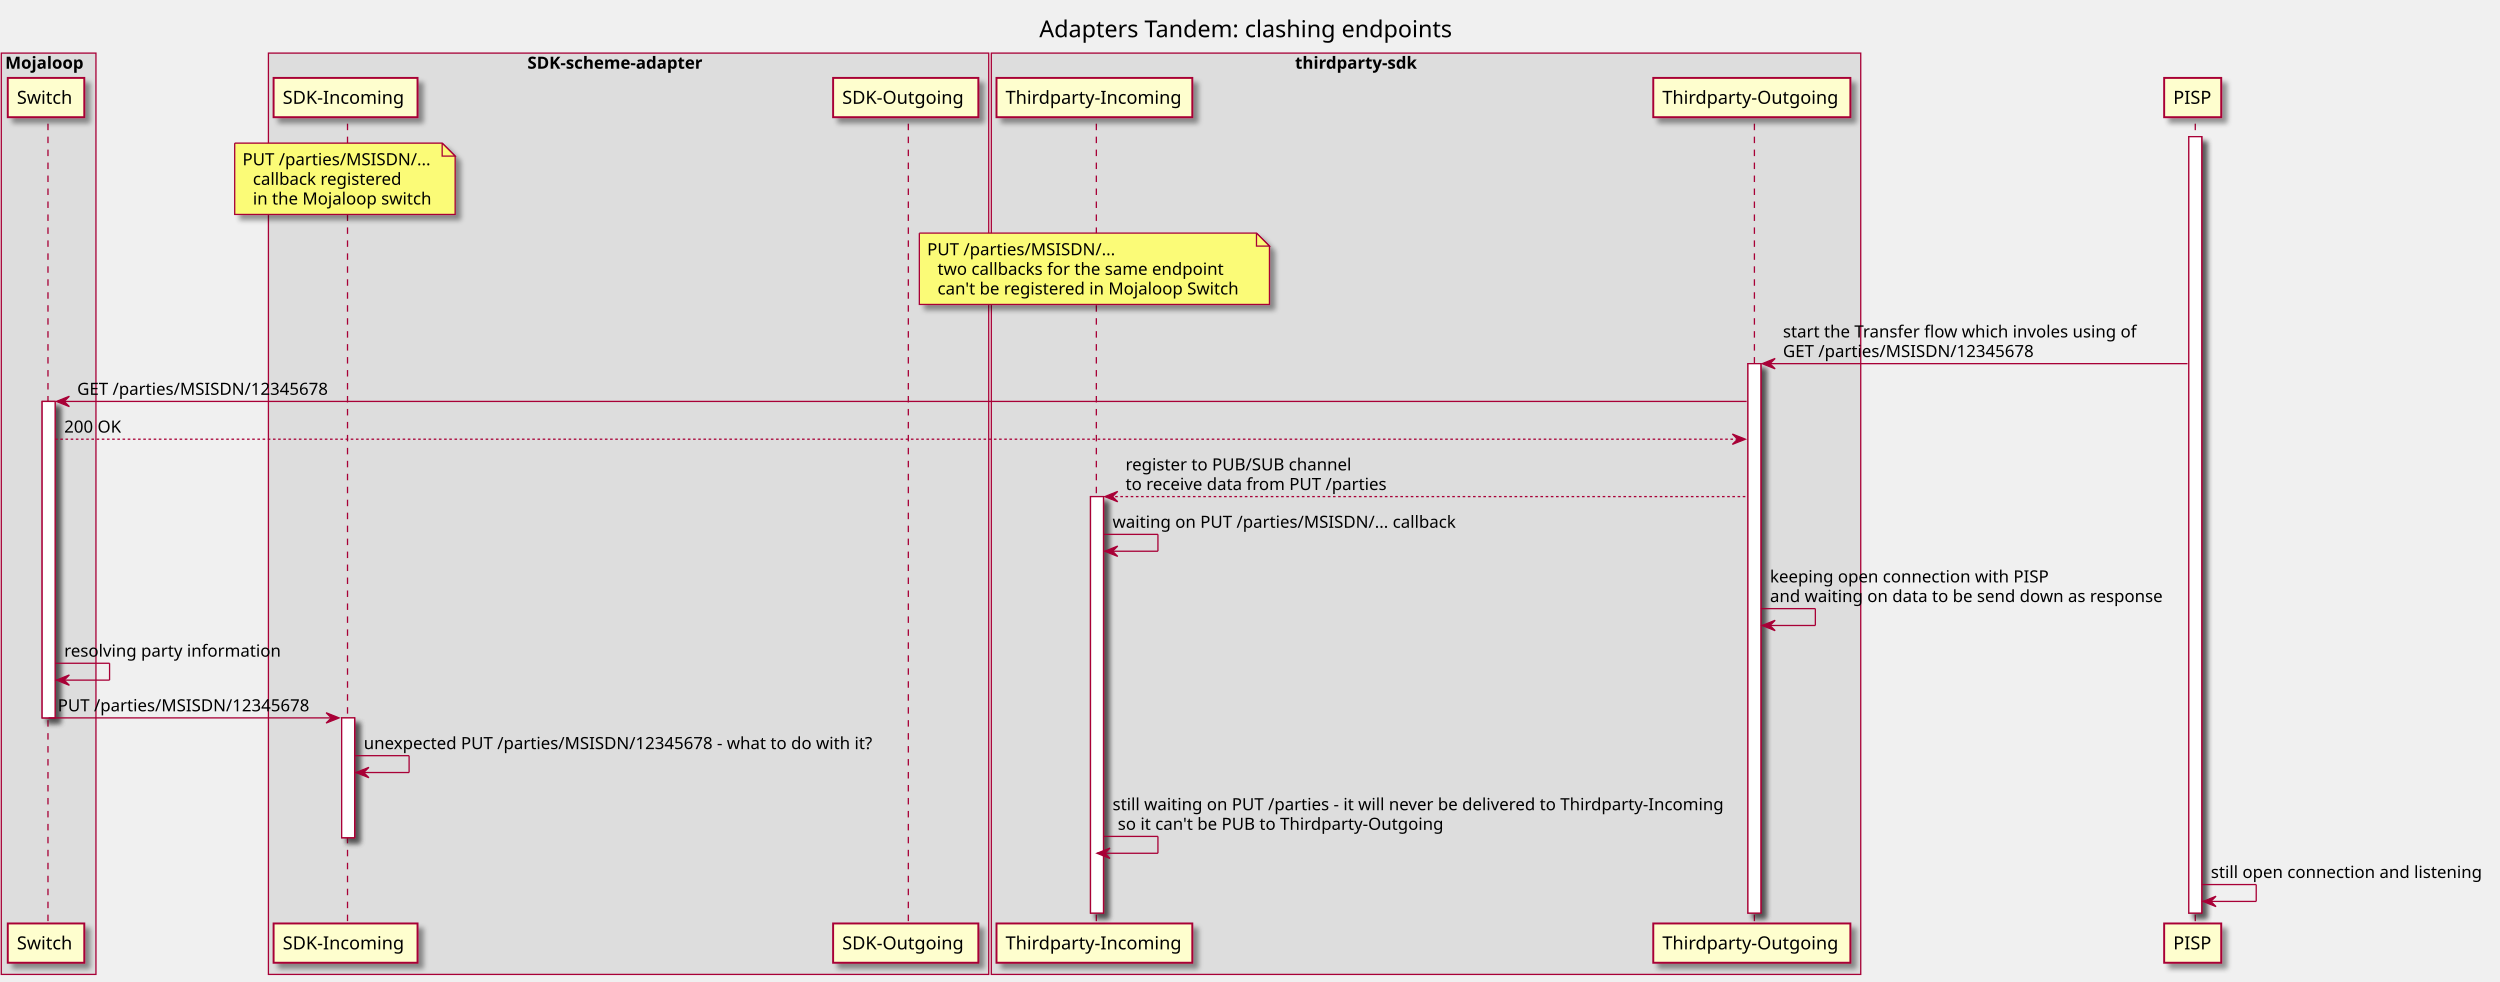
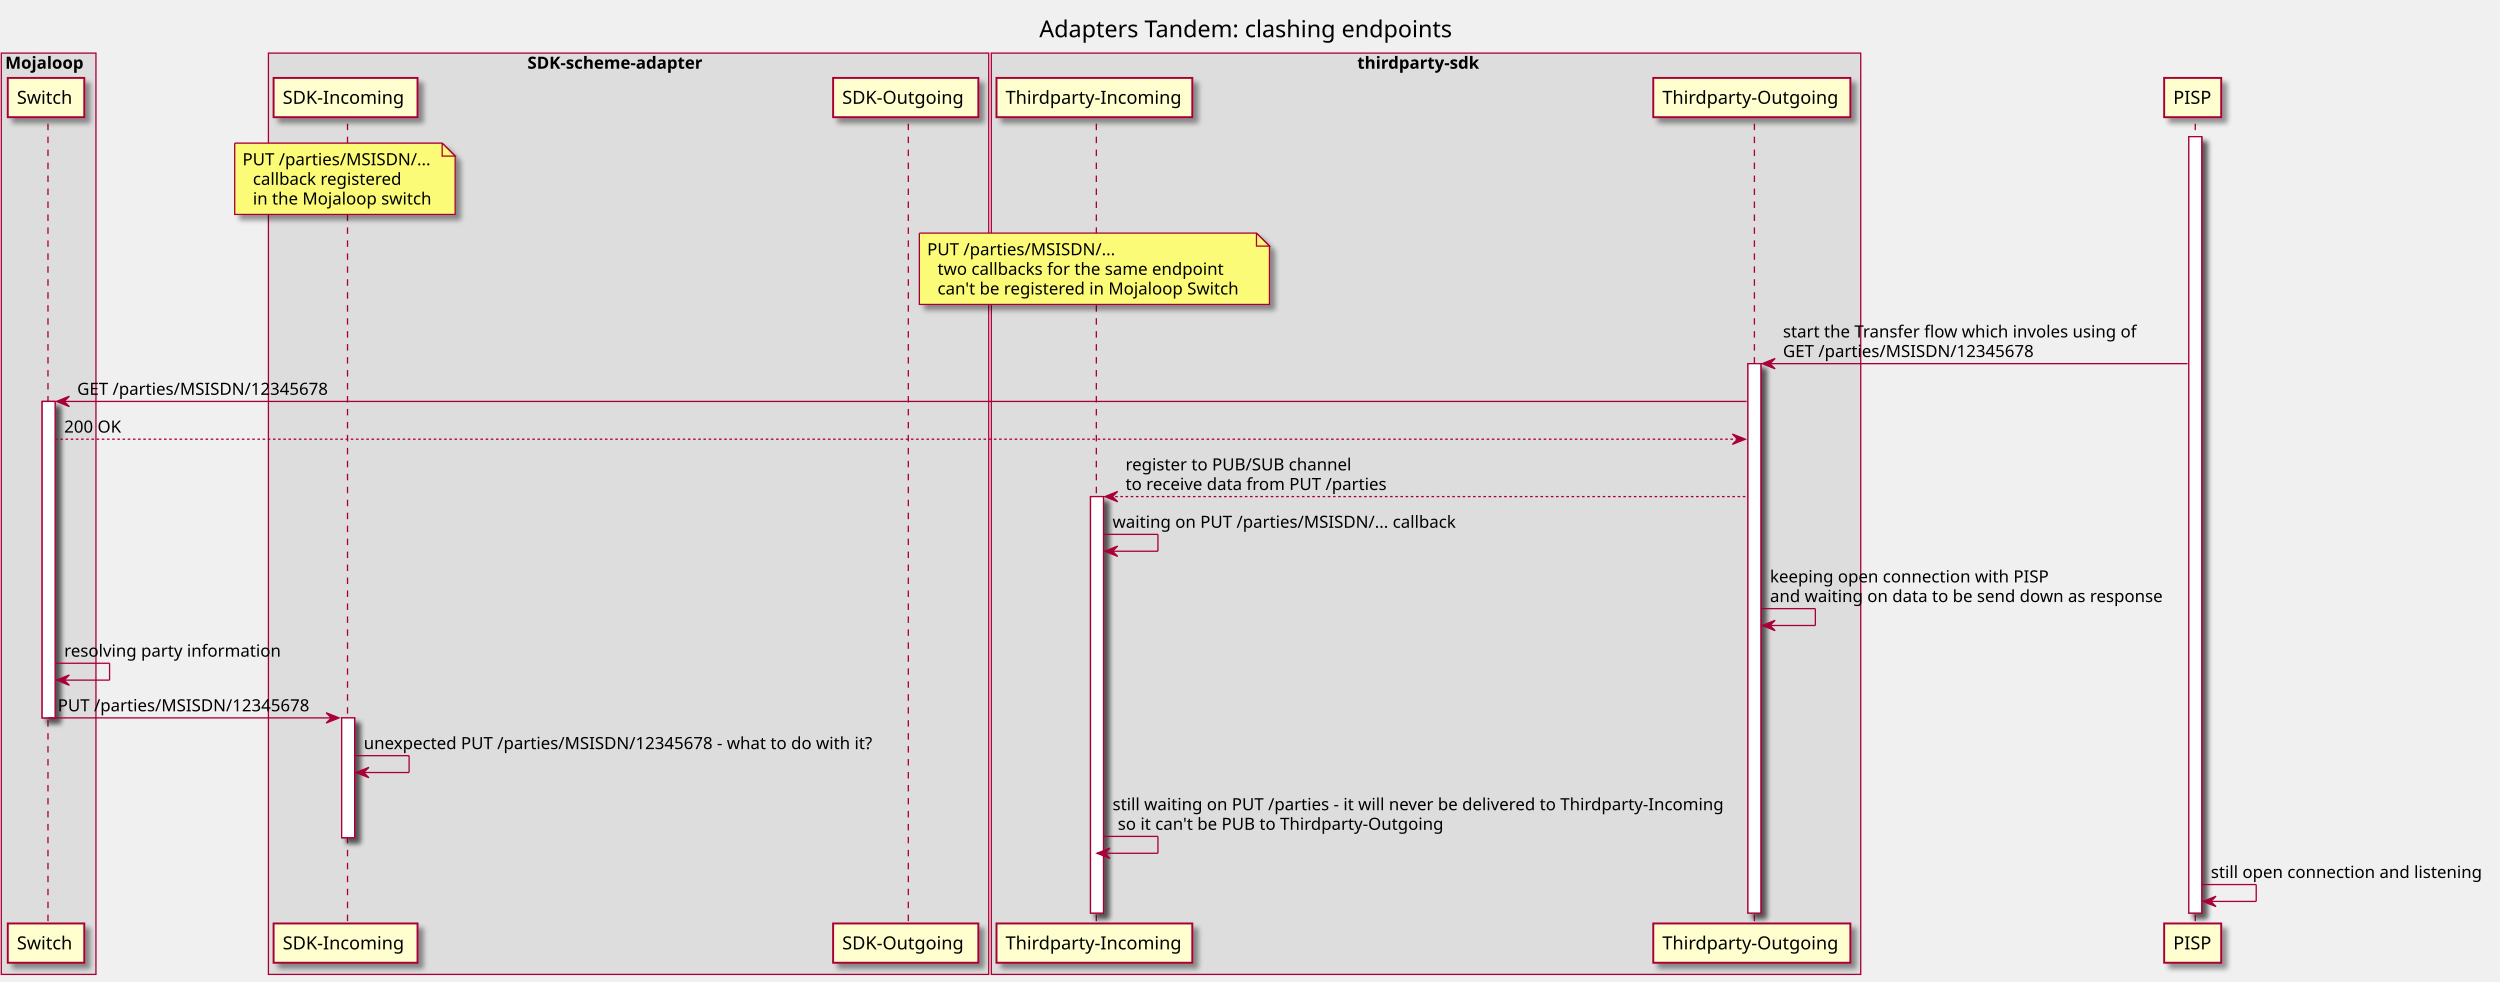
<svg xmlns="http://www.w3.org/2000/svg" height="757" preserveAspectRatio="none" style="width:1928px;height:757px" width="1928">
  <defs>
    <filter height="300%" id="a" width="300%" x="-1" y="-1">
      <feGaussianBlur result="blurOut" stdDeviation="2" />
      <feColorMatrix in="blurOut" result="blurOut2" values="0 0 0 0 0 0 0 0 0 0 0 0 0 0 0 0 0 0 .4 0" />
      <feOffset dx="4" dy="4" in="blurOut2" result="blurOut3" />
      <feBlend in="SourceGraphic" in2="blurOut3" />
    </filter>
  </defs>
  <text font-family="sans-serif" font-size="18" lengthAdjust="spacingAndGlyphs" textLength="330" x="801.5" y="28.708">
    Adapters Tandem: clashing endpoints
  </text>
  <path fill="#DDD" stroke="#a80036" d="M1 40.953h73v710.516H1z" />
  <text font-family="sans-serif" font-size="13" font-weight="bold" lengthAdjust="spacingAndGlyphs" textLength="67" x="4" y="53.02">
    Mojaloop
  </text>
  <path fill="#DDD" stroke="#a80036" d="M207 40.953h555.5v710.516H207z" />
  <text font-family="sans-serif" font-size="13" font-weight="bold" lengthAdjust="spacingAndGlyphs" textLength="156" x="406.75" y="53.02">
    SDK-scheme-adapter
  </text>
  <path fill="#DDD" stroke="#a80036" d="M764.5 40.953H1435v710.516H764.5z" />
-   <text font-family="sans-serif" font-size="13" font-weight="bold" lengthAdjust="spacingAndGlyphs" textLength="202" x="998.75" y="53.02">
+   <text font-family="sans-serif" font-size="13" font-weight="bold" lengthAdjust="spacingAndGlyphs" textLength="106" x="1046.75" y="53.02">
    thirdparty-sdk
  </text>
  <path fill="#FFF" filter="url(#a)" stroke="#a80036" d="M32.5 309.578h10v244.063h-10zM263.5 553.641h10v92.398h-10zM841 382.977h10v321.195h-10zM1348 280.445h10v423.727h-10zM1688 105.383h10v598.789h-10z" />
  <path stroke="#a80036" stroke-dasharray="5,5" d="M37 95.383v617.789M268 95.383v617.789M700.5 95.383v617.789M845.5 95.383v617.789M1353 95.383v617.789M1693 95.383v617.789" />
  <path fill="#FEFECE" filter="url(#a)" stroke="#a80036" stroke-width="1.5" d="M6 60.086h59v30.297H6z" />
  <text font-family="sans-serif" font-size="14" lengthAdjust="spacingAndGlyphs" textLength="45" x="13" y="80.081">
    Switch
  </text>
  <path fill="#FEFECE" filter="url(#a)" stroke="#a80036" stroke-width="1.5" d="M6 712.172h59v30.297H6z" />
  <text font-family="sans-serif" font-size="14" lengthAdjust="spacingAndGlyphs" textLength="45" x="13" y="732.167">
    Switch
  </text>
  <path fill="#FEFECE" filter="url(#a)" stroke="#a80036" stroke-width="1.5" d="M211 60.086h111v30.297H211z" />
  <text font-family="sans-serif" font-size="14" lengthAdjust="spacingAndGlyphs" textLength="97" x="218" y="80.081">
    SDK-Incoming
  </text>
  <path fill="#FEFECE" filter="url(#a)" stroke="#a80036" stroke-width="1.5" d="M211 712.172h111v30.297H211z" />
  <text font-family="sans-serif" font-size="14" lengthAdjust="spacingAndGlyphs" textLength="97" x="218" y="732.167">
    SDK-Incoming
  </text>
  <path fill="#FEFECE" filter="url(#a)" stroke="#a80036" stroke-width="1.5" d="M642.5 60.086h112v30.297h-112z" />
  <text font-family="sans-serif" font-size="14" lengthAdjust="spacingAndGlyphs" textLength="98" x="649.5" y="80.081">
    SDK-Outgoing
  </text>
  <path fill="#FEFECE" filter="url(#a)" stroke="#a80036" stroke-width="1.5" d="M642.5 712.172h112v30.297h-112z" />
  <text font-family="sans-serif" font-size="14" lengthAdjust="spacingAndGlyphs" textLength="98" x="649.5" y="732.167">
    SDK-Outgoing
  </text>
  <path fill="#FEFECE" filter="url(#a)" stroke="#a80036" stroke-width="1.5" d="M768.5 60.086h151v30.297h-151z" />
  <text font-family="sans-serif" font-size="14" lengthAdjust="spacingAndGlyphs" textLength="137" x="775.5" y="80.081">
    Thirdparty-Incoming
  </text>
  <path fill="#FEFECE" filter="url(#a)" stroke="#a80036" stroke-width="1.5" d="M768.5 712.172h151v30.297h-151z" />
  <text font-family="sans-serif" font-size="14" lengthAdjust="spacingAndGlyphs" textLength="137" x="775.5" y="732.167">
    Thirdparty-Incoming
  </text>
  <path fill="#FEFECE" filter="url(#a)" stroke="#a80036" stroke-width="1.5" d="M1275 60.086h152v30.297h-152z" />
  <text font-family="sans-serif" font-size="14" lengthAdjust="spacingAndGlyphs" textLength="138" x="1282" y="80.081">
    Thirdparty-Outgoing
  </text>
  <path fill="#FEFECE" filter="url(#a)" stroke="#a80036" stroke-width="1.5" d="M1275 712.172h152v30.297h-152z" />
  <text font-family="sans-serif" font-size="14" lengthAdjust="spacingAndGlyphs" textLength="138" x="1282" y="732.167">
    Thirdparty-Outgoing
  </text>
  <path fill="#FEFECE" filter="url(#a)" stroke="#a80036" stroke-width="1.5" d="M1669 60.086h44v30.297h-44z" />
  <text font-family="sans-serif" font-size="14" lengthAdjust="spacingAndGlyphs" textLength="30" x="1676" y="80.081">
    PISP
  </text>
  <path fill="#FEFECE" filter="url(#a)" stroke="#a80036" stroke-width="1.5" d="M1669 712.172h44v30.297h-44z" />
  <text font-family="sans-serif" font-size="14" lengthAdjust="spacingAndGlyphs" textLength="30" x="1676" y="732.167">
    PISP
  </text>
  <path fill="#FFF" filter="url(#a)" stroke="#a80036" d="M32.5 309.578h10v244.063h-10zM263.5 553.641h10v92.398h-10zM841 382.977h10v321.195h-10zM1348 280.445h10v423.727h-10zM1688 105.383h10v598.789h-10z" />
  <path d="M181 110.383v55h170v-45l-10-10H181" fill="#FBFB77" filter="url(#a)" stroke="#a80036" />
  <path d="M341 110.383v10h10l-10-10" fill="#FBFB77" stroke="#a80036" />
  <text font-family="sans-serif" font-size="13" lengthAdjust="spacingAndGlyphs" textLength="149" x="187" y="127.45">
    PUT /parties/MSISDN/...
  </text>
  <text font-family="sans-serif" font-size="13" lengthAdjust="spacingAndGlyphs" textLength="120" x="195" y="142.583">
    callback registered
  </text>
  <text font-family="sans-serif" font-size="13" lengthAdjust="spacingAndGlyphs" textLength="140" x="195" y="157.715">
    in the Mojaloop switch
  </text>
  <path d="M709 179.781v55h270v-45l-10-10H709" fill="#FBFB77" filter="url(#a)" stroke="#a80036" />
  <path d="M969 179.781v10h10l-10-10" fill="#FBFB77" stroke="#a80036" />
  <text font-family="sans-serif" font-size="13" lengthAdjust="spacingAndGlyphs" textLength="149" x="715" y="196.848">
    PUT /parties/MSISDN/...
  </text>
  <text font-family="sans-serif" font-size="13" lengthAdjust="spacingAndGlyphs" textLength="230" x="723" y="211.981">
    two callbacks for the same endpoint
  </text>
  <text font-family="sans-serif" font-size="13" lengthAdjust="spacingAndGlyphs" textLength="241" x="723" y="227.114">
    can't be registered in Mojaloop Switch
  </text>
  <path fill="#A80036" stroke="#a80036" d="M1369 276.445l-10 4 10 4-4-4z" />
  <path stroke="#a80036" d="M1363 280.445h324" />
  <text font-family="sans-serif" font-size="13" lengthAdjust="spacingAndGlyphs" textLength="280" x="1375" y="260.247">
    start the Transfer flow which involes using of
  </text>
  <text font-family="sans-serif" font-size="13" lengthAdjust="spacingAndGlyphs" textLength="201" x="1375" y="275.379">
    GET /parties/MSISDN/12345678
  </text>
  <path fill="#A80036" stroke="#a80036" d="M53.5 305.578l-10 4 10 4-4-4z" />
  <path stroke="#a80036" d="M47.5 309.578H1347" />
  <text font-family="sans-serif" font-size="13" lengthAdjust="spacingAndGlyphs" textLength="201" x="59.5" y="304.512">
    GET /parties/MSISDN/12345678
  </text>
  <path fill="#A80036" stroke="#a80036" d="M1336 334.71l10 4-10 4 4-4z" />
  <path stroke="#a80036" stroke-dasharray="2,2" d="M42.5 338.711H1342" />
  <text font-family="sans-serif" font-size="13" lengthAdjust="spacingAndGlyphs" textLength="46" x="49.5" y="333.645">
    200 OK
  </text>
  <path fill="#A80036" stroke="#a80036" d="M862 378.977l-10 4 10 4-4-4z" />
  <path stroke="#a80036" stroke-dasharray="2,2" d="M856 382.977h491" />
  <text font-family="sans-serif" font-size="13" lengthAdjust="spacingAndGlyphs" textLength="183" x="868" y="362.778">
    register to PUB/SUB channel
  </text>
  <text font-family="sans-serif" font-size="13" lengthAdjust="spacingAndGlyphs" textLength="211" x="868" y="377.911">
    to receive data from PUT /parties
  </text>
  <path stroke="#a80036" d="M851 412.109h42M893 412.109v13M852 425.109h41" />
  <path fill="#A80036" stroke="#a80036" d="M862 421.11l-10 4 10 4-4-4z" />
  <text font-family="sans-serif" font-size="13" lengthAdjust="spacingAndGlyphs" textLength="272" x="858" y="407.043">
    waiting on PUT /parties/MSISDN/... callback
  </text>
  <path stroke="#a80036" d="M1358 469.375h42M1400 469.375v13M1359 482.375h41" />
  <path fill="#A80036" stroke="#a80036" d="M1369 478.375l-10 4 10 4-4-4z" />
  <text font-family="sans-serif" font-size="13" lengthAdjust="spacingAndGlyphs" textLength="221" x="1365" y="449.176">
    keeping open connection with PISP
  </text>
  <text font-family="sans-serif" font-size="13" lengthAdjust="spacingAndGlyphs" textLength="316" x="1365" y="464.309">
    and waiting on data to be send down as response
  </text>
  <path stroke="#a80036" d="M42.5 511.508h42M84.5 511.508v13M43.5 524.508h41" />
  <path fill="#A80036" stroke="#a80036" d="M53.5 520.508l-10 4 10 4-4-4z" />
  <text font-family="sans-serif" font-size="13" lengthAdjust="spacingAndGlyphs" textLength="171" x="49.5" y="506.442">
    resolving party information
  </text>
  <path fill="#A80036" stroke="#a80036" d="M251.5 549.64l10 4-10 4 4-4z" />
  <path stroke="#a80036" d="M37.5 553.641h220" />
  <text font-family="sans-serif" font-size="13" lengthAdjust="spacingAndGlyphs" textLength="201" x="44.5" y="548.575">
    PUT /parties/MSISDN/12345678
  </text>
  <path stroke="#a80036" d="M273.5 582.773h42M315.5 582.773v13M274.5 595.773h41" />
  <path fill="#A80036" stroke="#a80036" d="M284.5 591.773l-10 4 10 4-4-4z" />
  <text font-family="sans-serif" font-size="13" lengthAdjust="spacingAndGlyphs" textLength="408" x="280.5" y="577.707">
    unexpected PUT /parties/MSISDN/12345678 - what to do with it?
  </text>
  <path stroke="#a80036" d="M851 645.039h42M893 645.039v13M846 658.039h47" />
  <path fill="#A80036" stroke="#a80036" d="M856 654.04l-10 4 10 4-4-4z" />
  <text font-family="sans-serif" font-size="13" lengthAdjust="spacingAndGlyphs" textLength="483" x="858" y="624.84">
    still waiting on PUT /parties - it will never be delivered to Thirdparty-Incoming
  </text>
  <text font-family="sans-serif" font-size="13" lengthAdjust="spacingAndGlyphs" textLength="261" x="862" y="639.973">
    so it can't be PUB to Thirdparty-Outgoing
  </text>
  <path stroke="#a80036" d="M1698 682.172h42M1740 682.172v13M1699 695.172h41" />
  <path fill="#A80036" stroke="#a80036" d="M1709 691.172l-10 4 10 4-4-4z" />
  <text font-family="sans-serif" font-size="13" lengthAdjust="spacingAndGlyphs" textLength="216" x="1705" y="677.106">
    still open connection and listening
  </text>
</svg>
